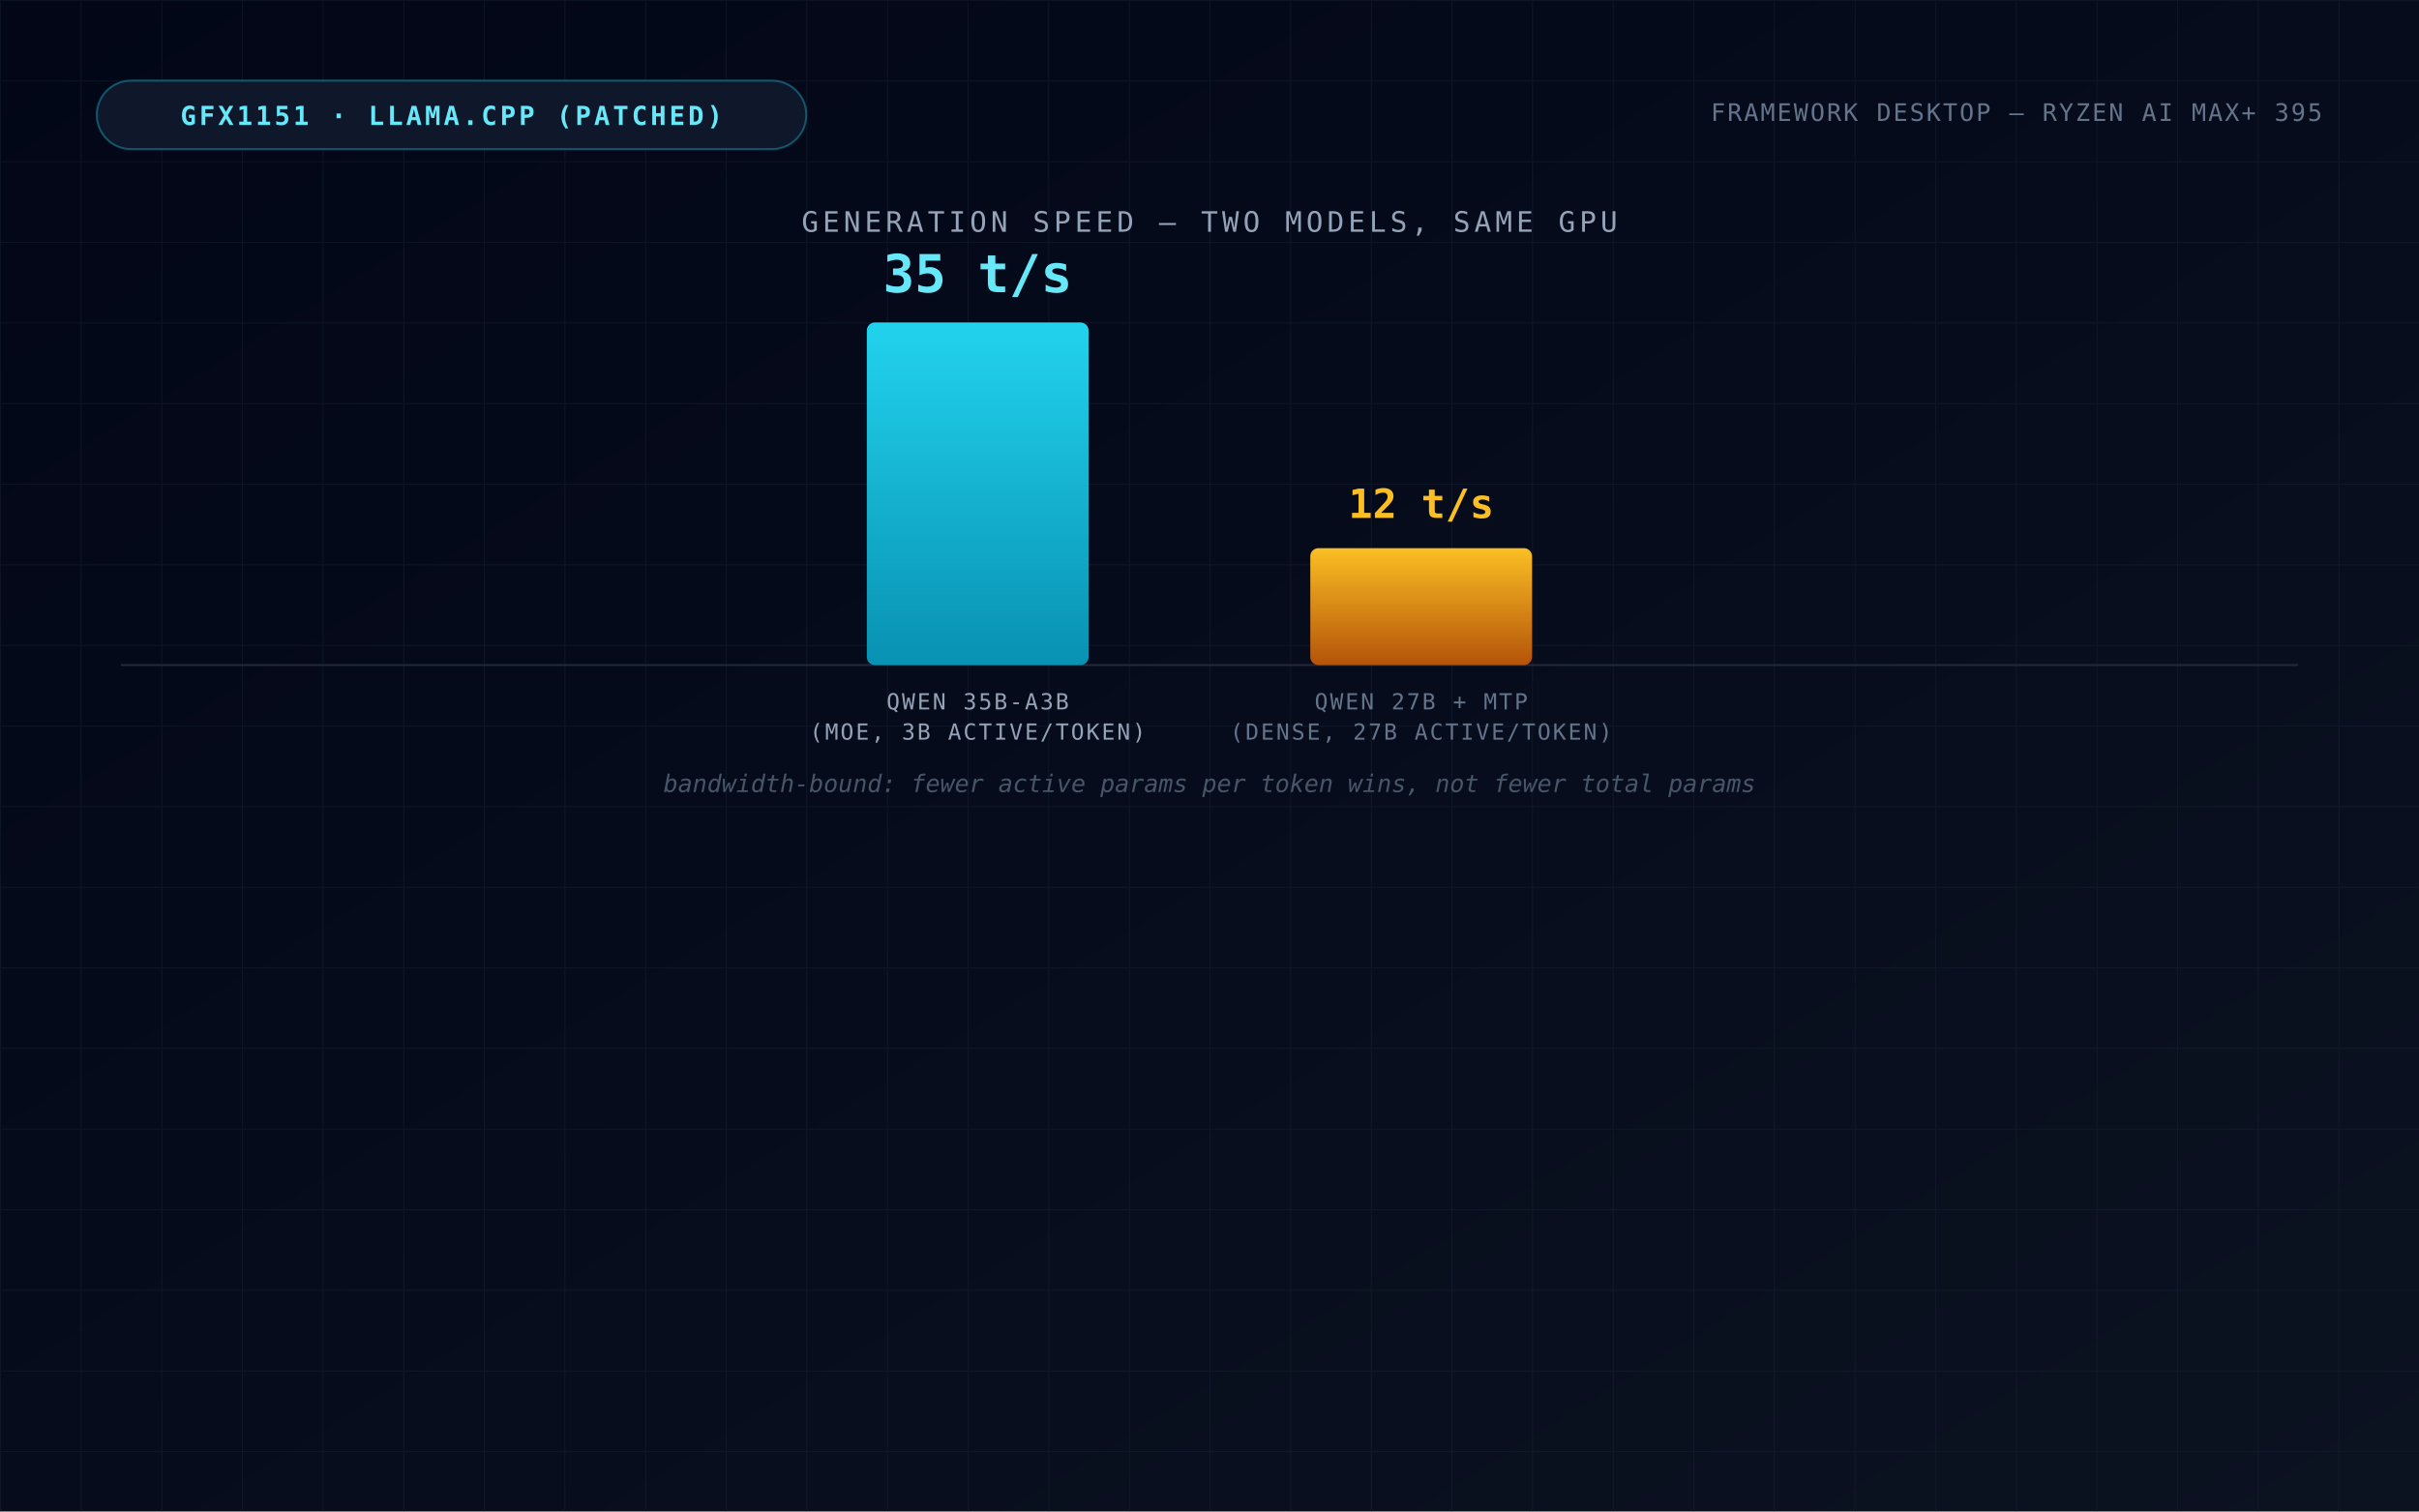
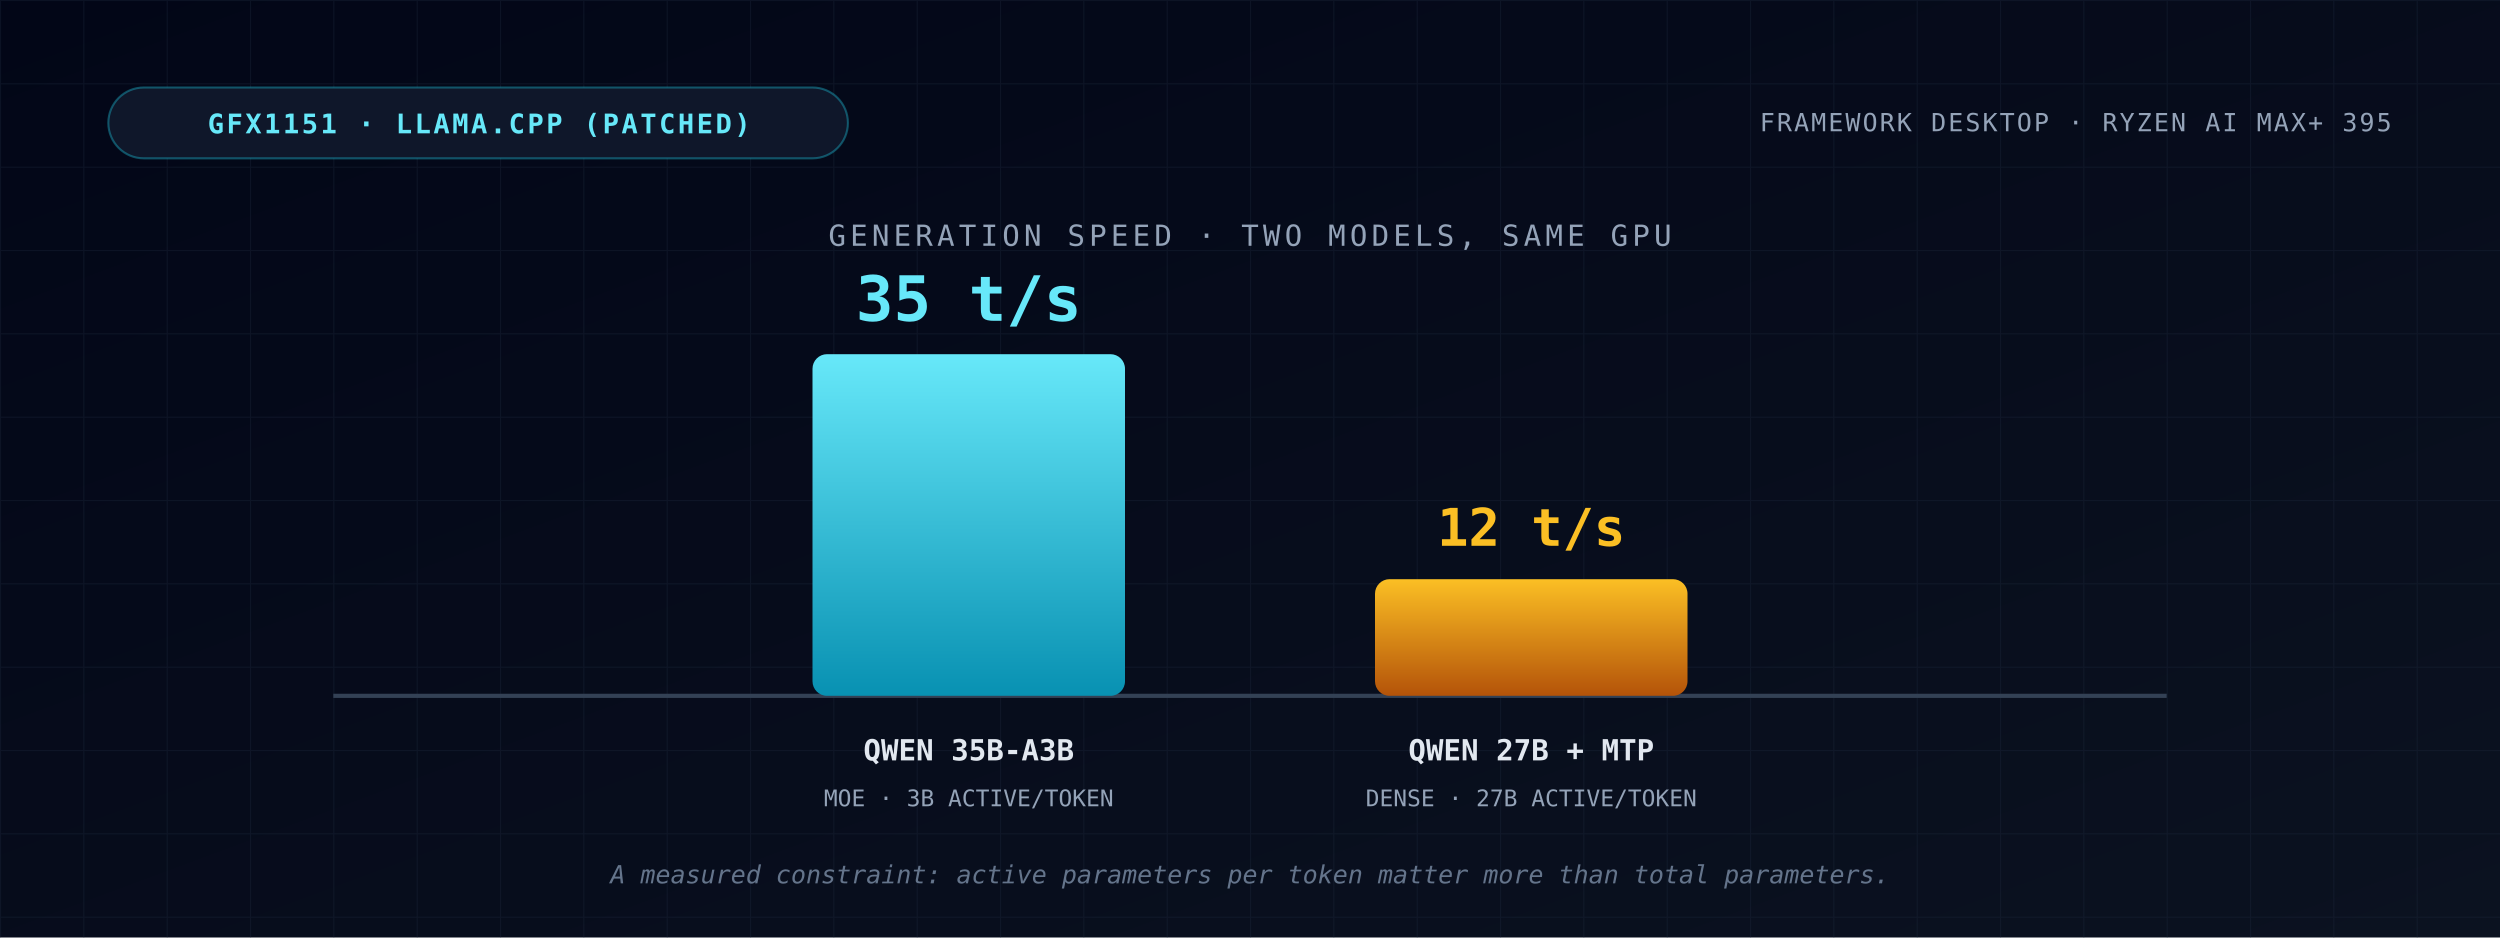
- <svg xmlns="http://www.w3.org/2000/svg" viewBox="0 0 1200 750" role="img" aria-labelledby="ie-title ie-desc">
+ <svg xmlns="http://www.w3.org/2000/svg" viewBox="0 0 1200 450" role="img" aria-labelledby="ie-title ie-desc">
  <defs>
    <linearGradient id="bg" x1="0" y1="0" x2="1" y2="1">
      <stop offset="0" stop-color="#020617" />
      <stop offset="1" stop-color="#0b1220" />
    </linearGradient>
    <pattern id="grid" width="40" height="40" patternUnits="userSpaceOnUse">
-       <path d="M40 0H0V40" fill="none" stroke="#1e293b" stroke-width="1" opacity="0.35" />
+       <path d="M40 0H0V40" fill="none" stroke="#1e293b" stroke-width="1" opacity=".35" />
    </pattern>
-     <linearGradient id="barB" x1="0" y1="0" x2="0" y2="1">
-       <stop offset="0" stop-color="#22d3ee" />
+     <linearGradient id="cyan" x1="0" y1="0" x2="0" y2="1">
+       <stop stop-color="#67e8f9" />
      <stop offset="1" stop-color="#0891b2" />
    </linearGradient>
-     <linearGradient id="barA" x1="0" y1="0" x2="0" y2="1">
-       <stop offset="0" stop-color="#fbbf24" />
+     <linearGradient id="amber" x1="0" y1="0" x2="0" y2="1">
+       <stop stop-color="#fbbf24" />
      <stop offset="1" stop-color="#b45309" />
    </linearGradient>
  </defs>
-   <rect width="1200" height="750" fill="url(#bg)" />
-   <rect width="1200" height="750" fill="url(#grid)" />
+   <rect width="1200" height="450" fill="url(#bg)" />
+   <rect width="1200" height="450" fill="url(#grid)" />
  <g font-family="ui-monospace, SFMono-Regular, Menlo, Consolas, monospace">
-     <rect x="48" y="40" width="352" height="34" rx="17" fill="#0f172a" stroke="#22d3ee" stroke-opacity="0.35" />
-     <text x="224" y="62" text-anchor="middle" font-size="13" font-weight="700" letter-spacing="1.5" fill="#67e8f9">GFX1151 · LLAMA.CPP (PATCHED)</text>
-     <text x="1152" y="60" text-anchor="end" font-size="12" letter-spacing="1" fill="#64748b">FRAMEWORK DESKTOP — RYZEN AI MAX+ 395</text>
-     <text x="600" y="115" text-anchor="middle" font-size="14" letter-spacing="2" fill="#94a3b8">GENERATION SPEED — TWO MODELS, SAME GPU</text>
-     <line x1="60" y1="330" x2="1140" y2="330" stroke="#1e293b" stroke-width="1" />
-     <rect x="430" y="160" width="110" height="170" fill="url(#barB)" rx="4" />
-     <text x="485" y="145" text-anchor="middle" font-size="26" font-weight="800" fill="#67e8f9">35 t/s</text>
-     <text x="485" y="352" text-anchor="middle" font-size="11" letter-spacing="1" fill="#94a3b8">QWEN 35B-A3B</text>
-     <text x="485" y="367" text-anchor="middle" font-size="11" letter-spacing="1" fill="#94a3b8">(MOE, 3B ACTIVE/TOKEN)</text>
-     <rect x="650" y="272" width="110" height="58" fill="url(#barA)" rx="4" />
-     <text x="705" y="257" text-anchor="middle" font-size="20" font-weight="700" fill="#fbbf24">12 t/s</text>
-     <text x="705" y="352" text-anchor="middle" font-size="11" letter-spacing="1" fill="#64748b">QWEN 27B + MTP</text>
-     <text x="705" y="367" text-anchor="middle" font-size="11" letter-spacing="1" fill="#64748b">(DENSE, 27B ACTIVE/TOKEN)</text>
-     <text x="600" y="393" text-anchor="middle" font-size="12" font-style="italic" fill="#475569">bandwidth-bound: fewer active params per token wins, not fewer total params</text>
+     <rect x="52" y="42" width="355" height="34" rx="17" fill="#0f172a" stroke="#22d3ee" stroke-opacity=".35" />
+     <text x="230" y="64" text-anchor="middle" font-size="13" font-weight="700" letter-spacing="1.2" fill="#67e8f9">GFX1151 · LLAMA.CPP (PATCHED)</text>
+     <text x="1148" y="63" text-anchor="end" font-size="12" letter-spacing="1" fill="#94a3b8">FRAMEWORK DESKTOP · RYZEN AI MAX+ 395</text>
+     <text x="600" y="118" text-anchor="middle" font-size="14" letter-spacing="2" fill="#94a3b8">GENERATION SPEED · TWO MODELS, SAME GPU</text>
+     <line x1="160" y1="334" x2="1040" y2="334" stroke="#334155" stroke-width="2" />
+     <rect x="390" y="170" width="150" height="164" rx="7" fill="url(#cyan)" />
+     <text x="465" y="154" text-anchor="middle" font-size="30" font-weight="800" fill="#67e8f9">35 t/s</text>
+     <text x="465" y="365" text-anchor="middle" font-size="14" font-weight="700" fill="#e2e8f0">QWEN 35B-A3B</text>
+     <text x="465" y="387" text-anchor="middle" font-size="11" fill="#94a3b8">MOE · 3B ACTIVE/TOKEN</text>
+     <rect x="660" y="278" width="150" height="56" rx="7" fill="url(#amber)" />
+     <text x="735" y="262" text-anchor="middle" font-size="25" font-weight="800" fill="#fbbf24">12 t/s</text>
+     <text x="735" y="365" text-anchor="middle" font-size="14" font-weight="700" fill="#e2e8f0">QWEN 27B + MTP</text>
+     <text x="735" y="387" text-anchor="middle" font-size="11" fill="#94a3b8">DENSE · 27B ACTIVE/TOKEN</text>
+     <text x="600" y="424" text-anchor="middle" font-size="12" font-style="italic" fill="#64748b">A measured constraint: active parameters per token matter more than total parameters.</text>
  </g>
</svg>
